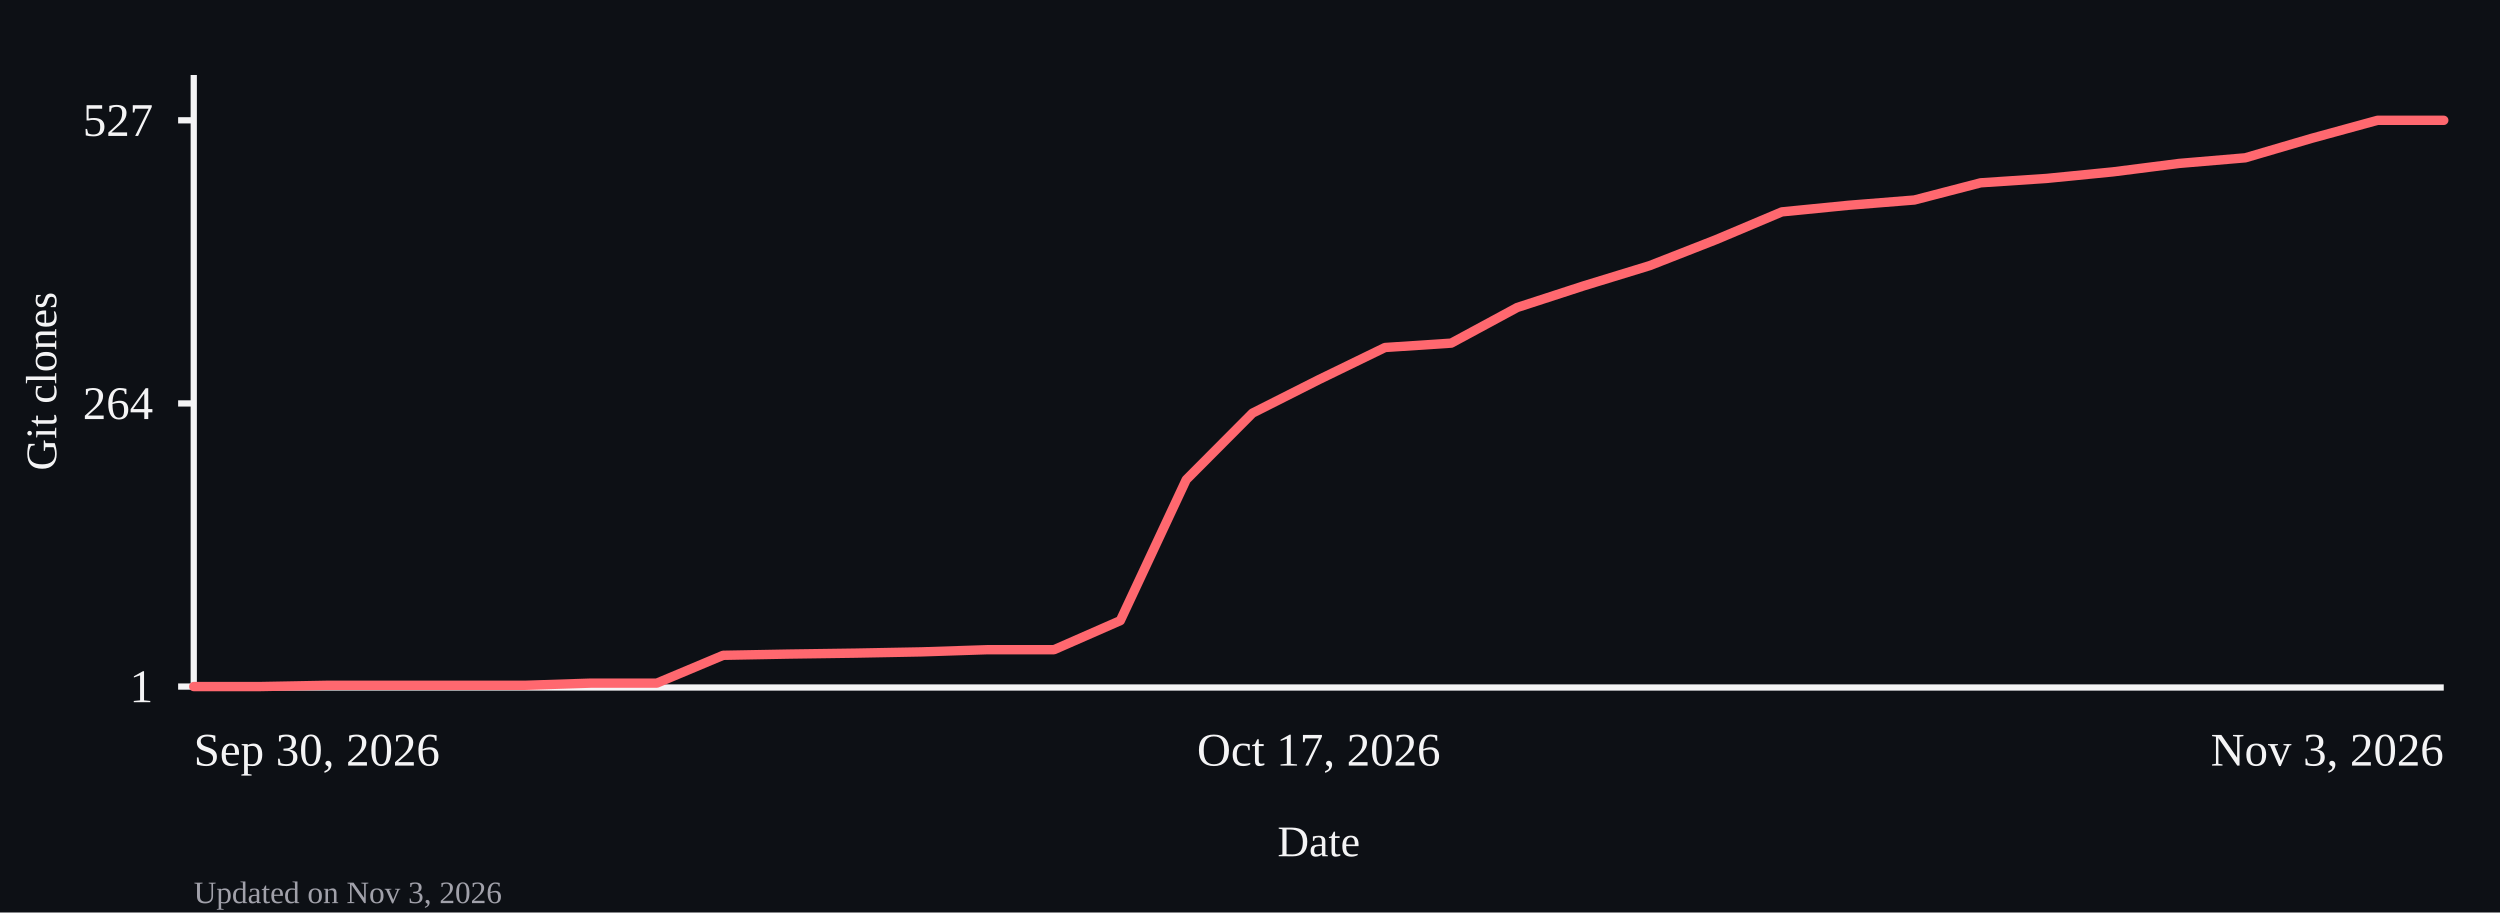
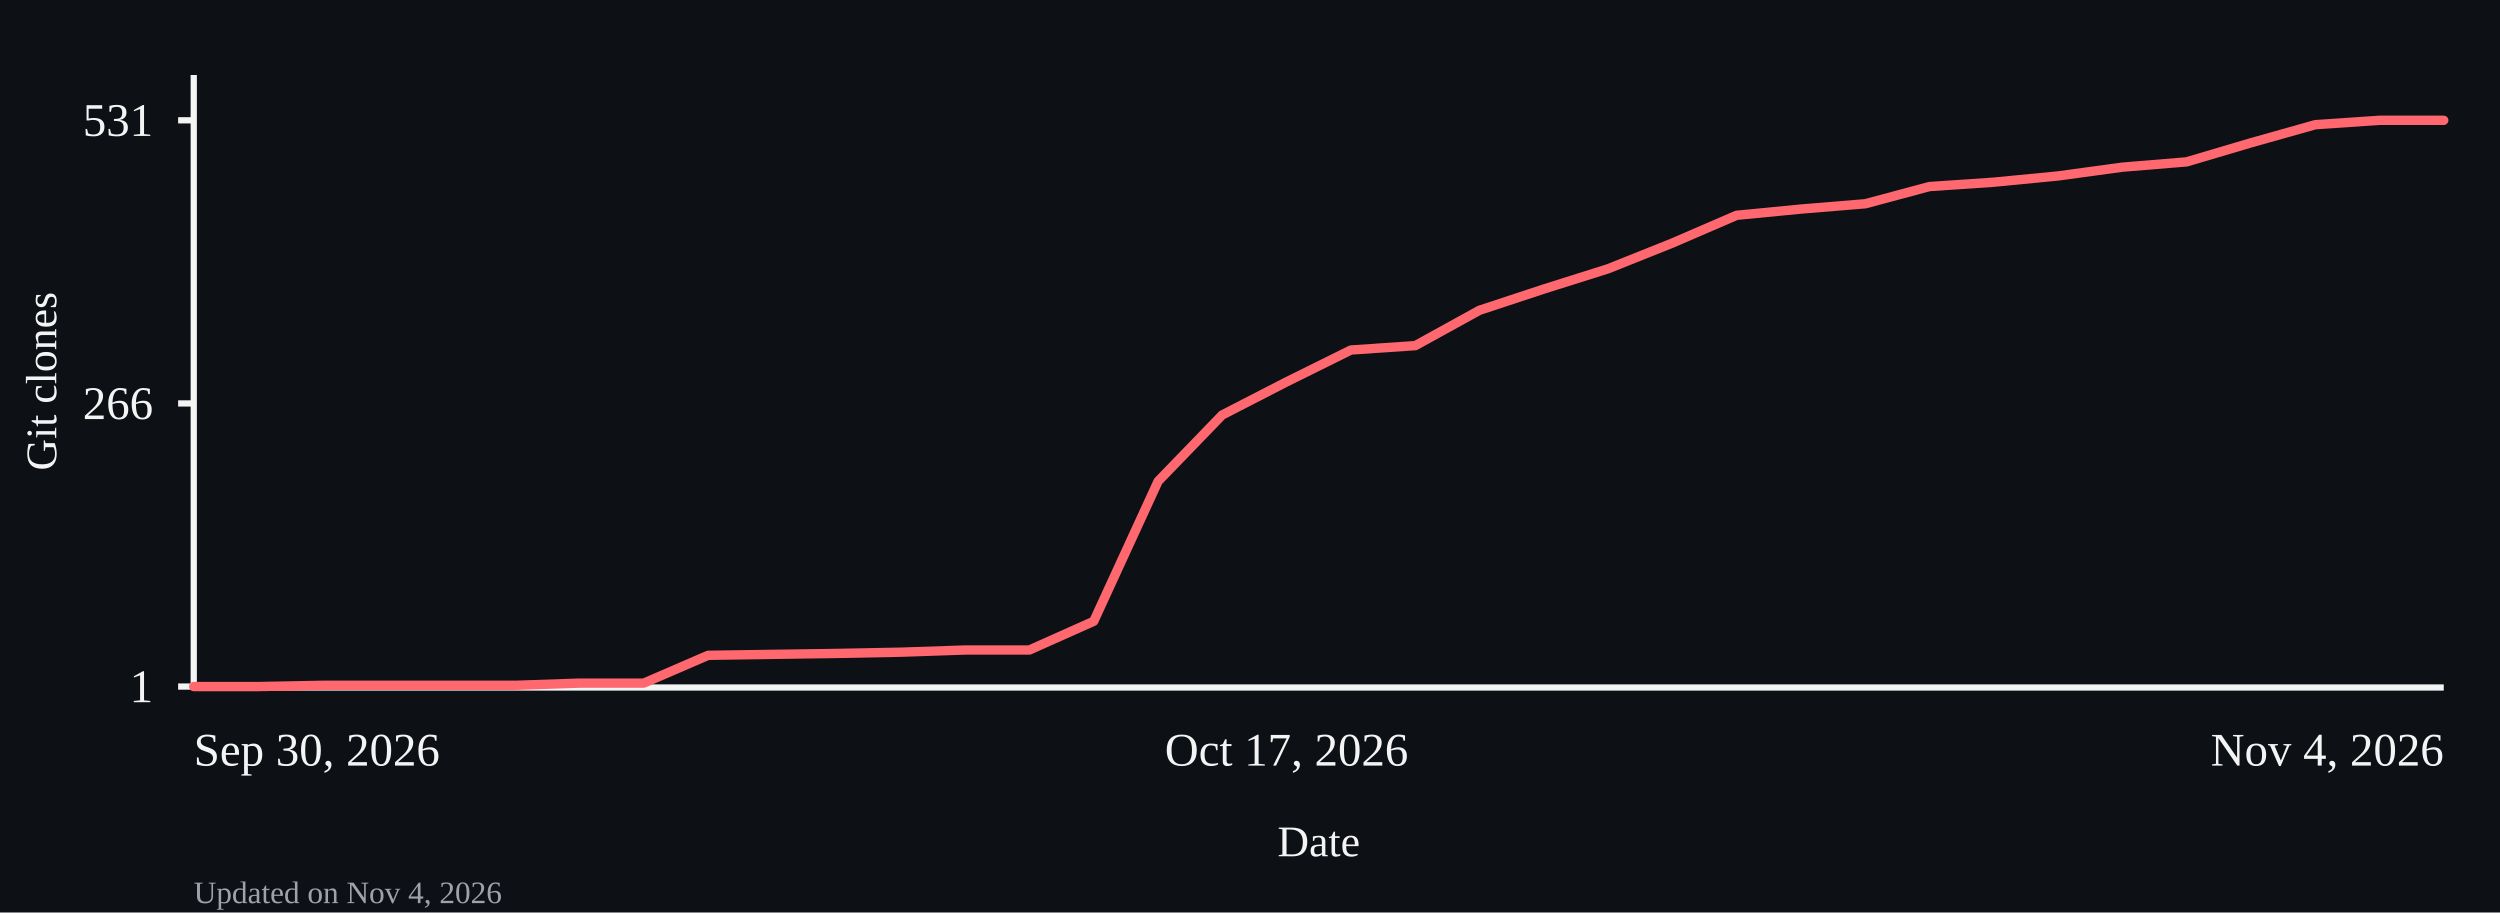
<svg xmlns="http://www.w3.org/2000/svg" width="800" height="292" viewBox="0 0 800 292" role="img" aria-labelledby="title desc">
  <rect width="800" height="292" fill="#0d1015" />
  <line x1="57" y1="38.5" x2="62" y2="38.5" stroke="#f4f4f5" stroke-width="2" />
-   <text x="49" y="43.5" text-anchor="end" fill="#f4f4f5" font-size="15">527</text>
+   <text x="49" y="43.5" text-anchor="end" fill="#f4f4f5" font-size="15">531</text>
  <line x1="57" y1="129.1" x2="62" y2="129.1" stroke="#f4f4f5" stroke-width="2" />
-   <text x="49" y="134.1" text-anchor="end" fill="#f4f4f5" font-size="15">264</text>
+   <text x="49" y="134.1" text-anchor="end" fill="#f4f4f5" font-size="15">266</text>
  <line x1="57" y1="219.7" x2="62" y2="219.7" stroke="#f4f4f5" stroke-width="2" />
  <text x="49" y="224.7" text-anchor="end" fill="#f4f4f5" font-size="15">1</text>
  <line x1="62" y1="24" x2="62" y2="220" stroke="#f4f4f5" stroke-width="2" />
  <line x1="62" y1="220" x2="782" y2="220" stroke="#f4f4f5" stroke-width="2" />
-   <path d="M62.0 219.7 L83.2 219.7 L104.4 219.3 L125.5 219.3 L146.7 219.3 L167.9 219.3 L189.1 218.6 L210.2 218.6 L231.4 209.7 L252.6 209.3 L273.8 209.0 L294.9 208.6 L316.1 207.9 L337.3 207.9 L358.5 198.6 L379.6 153.5 L400.8 132.2 L422.0 121.5 L443.2 111.2 L464.4 109.8 L485.5 98.4 L506.7 91.5 L527.9 85.0 L549.1 76.7 L570.2 67.8 L591.4 65.7 L612.6 64.0 L633.8 58.5 L654.9 57.1 L676.1 55.0 L697.3 52.3 L718.5 50.5 L739.6 44.3 L760.8 38.5 L782.0 38.5" fill="none" stroke="#ff686f" stroke-width="3" stroke-linecap="round" stroke-linejoin="round" />
+   <path d="M62.0 219.7 L82.6 219.7 L103.1 219.3 L123.7 219.3 L144.3 219.3 L164.9 219.3 L185.4 218.6 L206.0 218.6 L226.6 209.7 L247.1 209.4 L267.7 209.1 L288.3 208.7 L308.9 208.0 L329.4 208.0 L350.0 198.8 L370.6 154.0 L391.1 132.8 L411.7 122.2 L432.3 112.0 L452.9 110.6 L473.4 99.3 L494.0 92.5 L514.6 86.0 L535.1 77.8 L555.7 68.9 L576.3 66.9 L596.9 65.2 L617.4 59.7 L638.0 58.3 L658.6 56.3 L679.1 53.5 L699.7 51.8 L720.3 45.7 L740.9 39.9 L761.4 38.5 L782.0 38.5" fill="none" stroke="#ff686f" stroke-width="3" stroke-linecap="round" stroke-linejoin="round" />
  <text x="62.0" y="245" text-anchor="start" fill="#f4f4f5" font-size="15">Sep 30, 2026</text>
-   <text x="422.0" y="245" text-anchor="middle" fill="#f4f4f5" font-size="15">Oct 17, 2026</text>
-   <text x="782.0" y="245" text-anchor="end" fill="#f4f4f5" font-size="15">Nov 3, 2026</text>
+   <text x="411.7" y="245" text-anchor="middle" fill="#f4f4f5" font-size="15">Oct 17, 2026</text>
+   <text x="782.0" y="245" text-anchor="end" fill="#f4f4f5" font-size="15">Nov 4, 2026</text>
  <text x="422.0" y="274" text-anchor="middle" fill="#f4f4f5" font-size="14">Date</text>
  <text x="18" y="122.0" transform="rotate(-90 18 122.0)" text-anchor="middle" fill="#f4f4f5" font-size="14">Git clones</text>
-   <text x="62" y="289" fill="#a1a1aa" font-size="10">Updated on Nov 3, 2026</text>
+   <text x="62" y="289" fill="#a1a1aa" font-size="10">Updated on Nov 4, 2026</text>
</svg>
